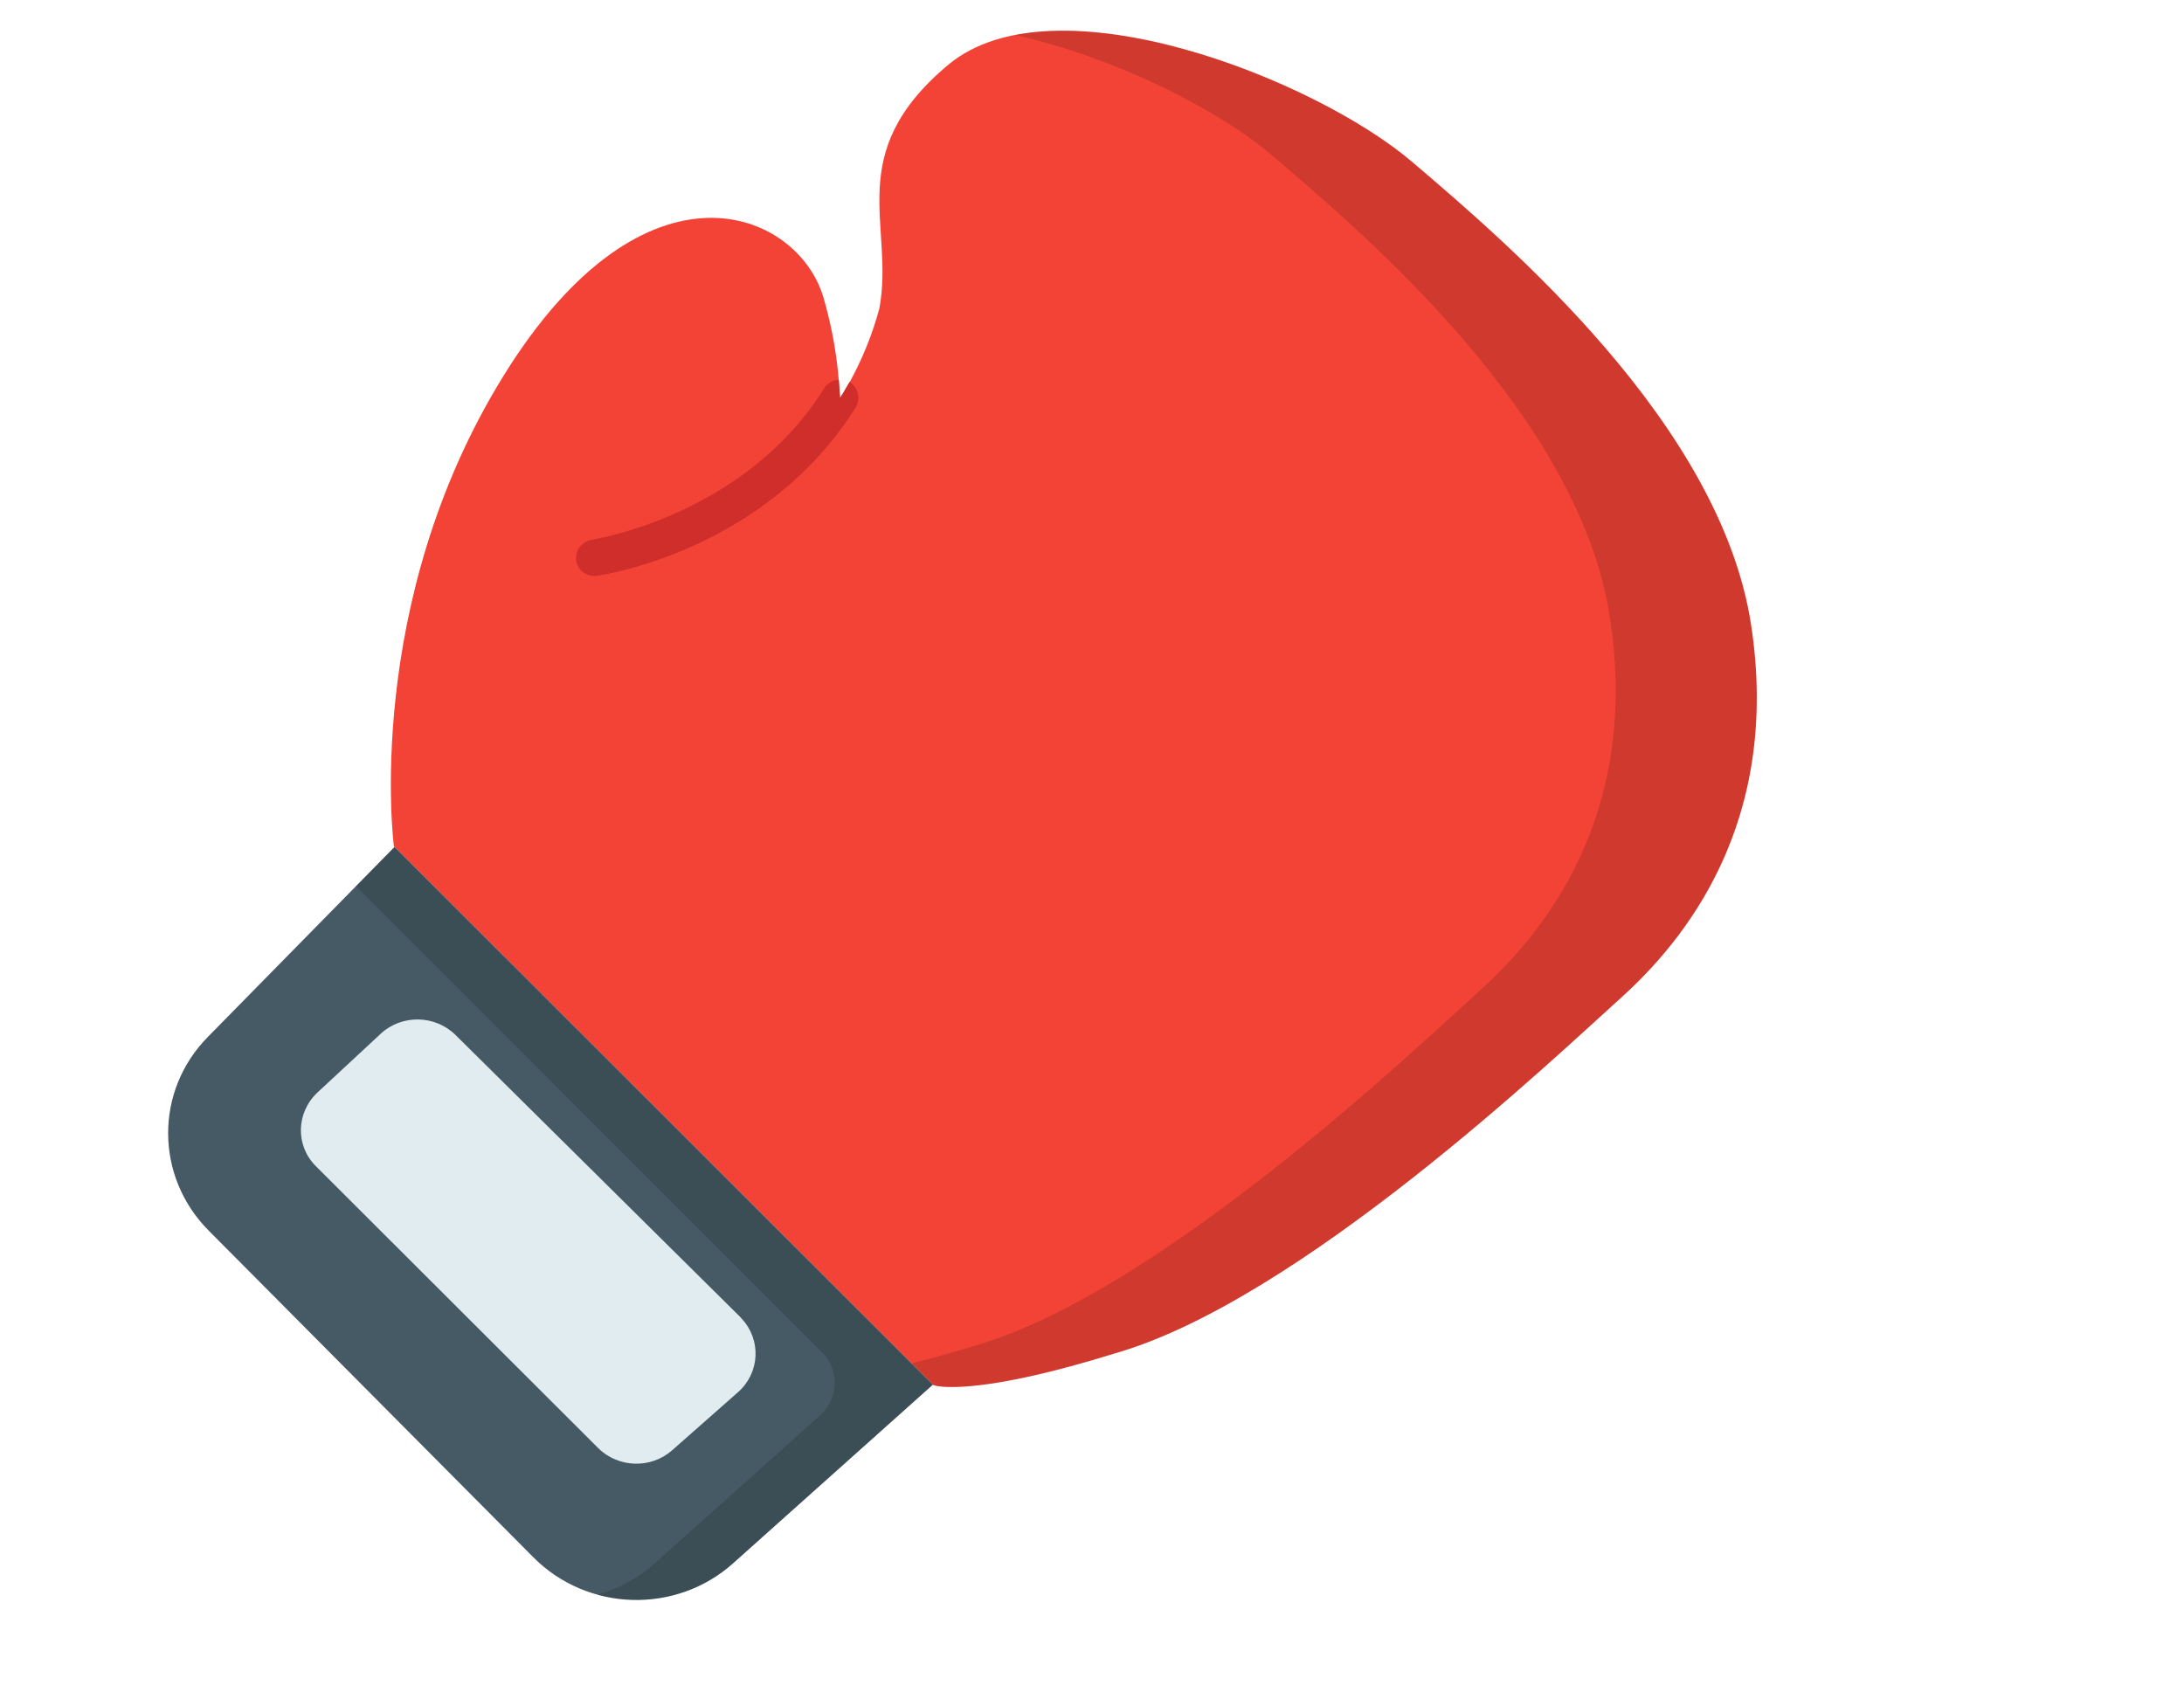
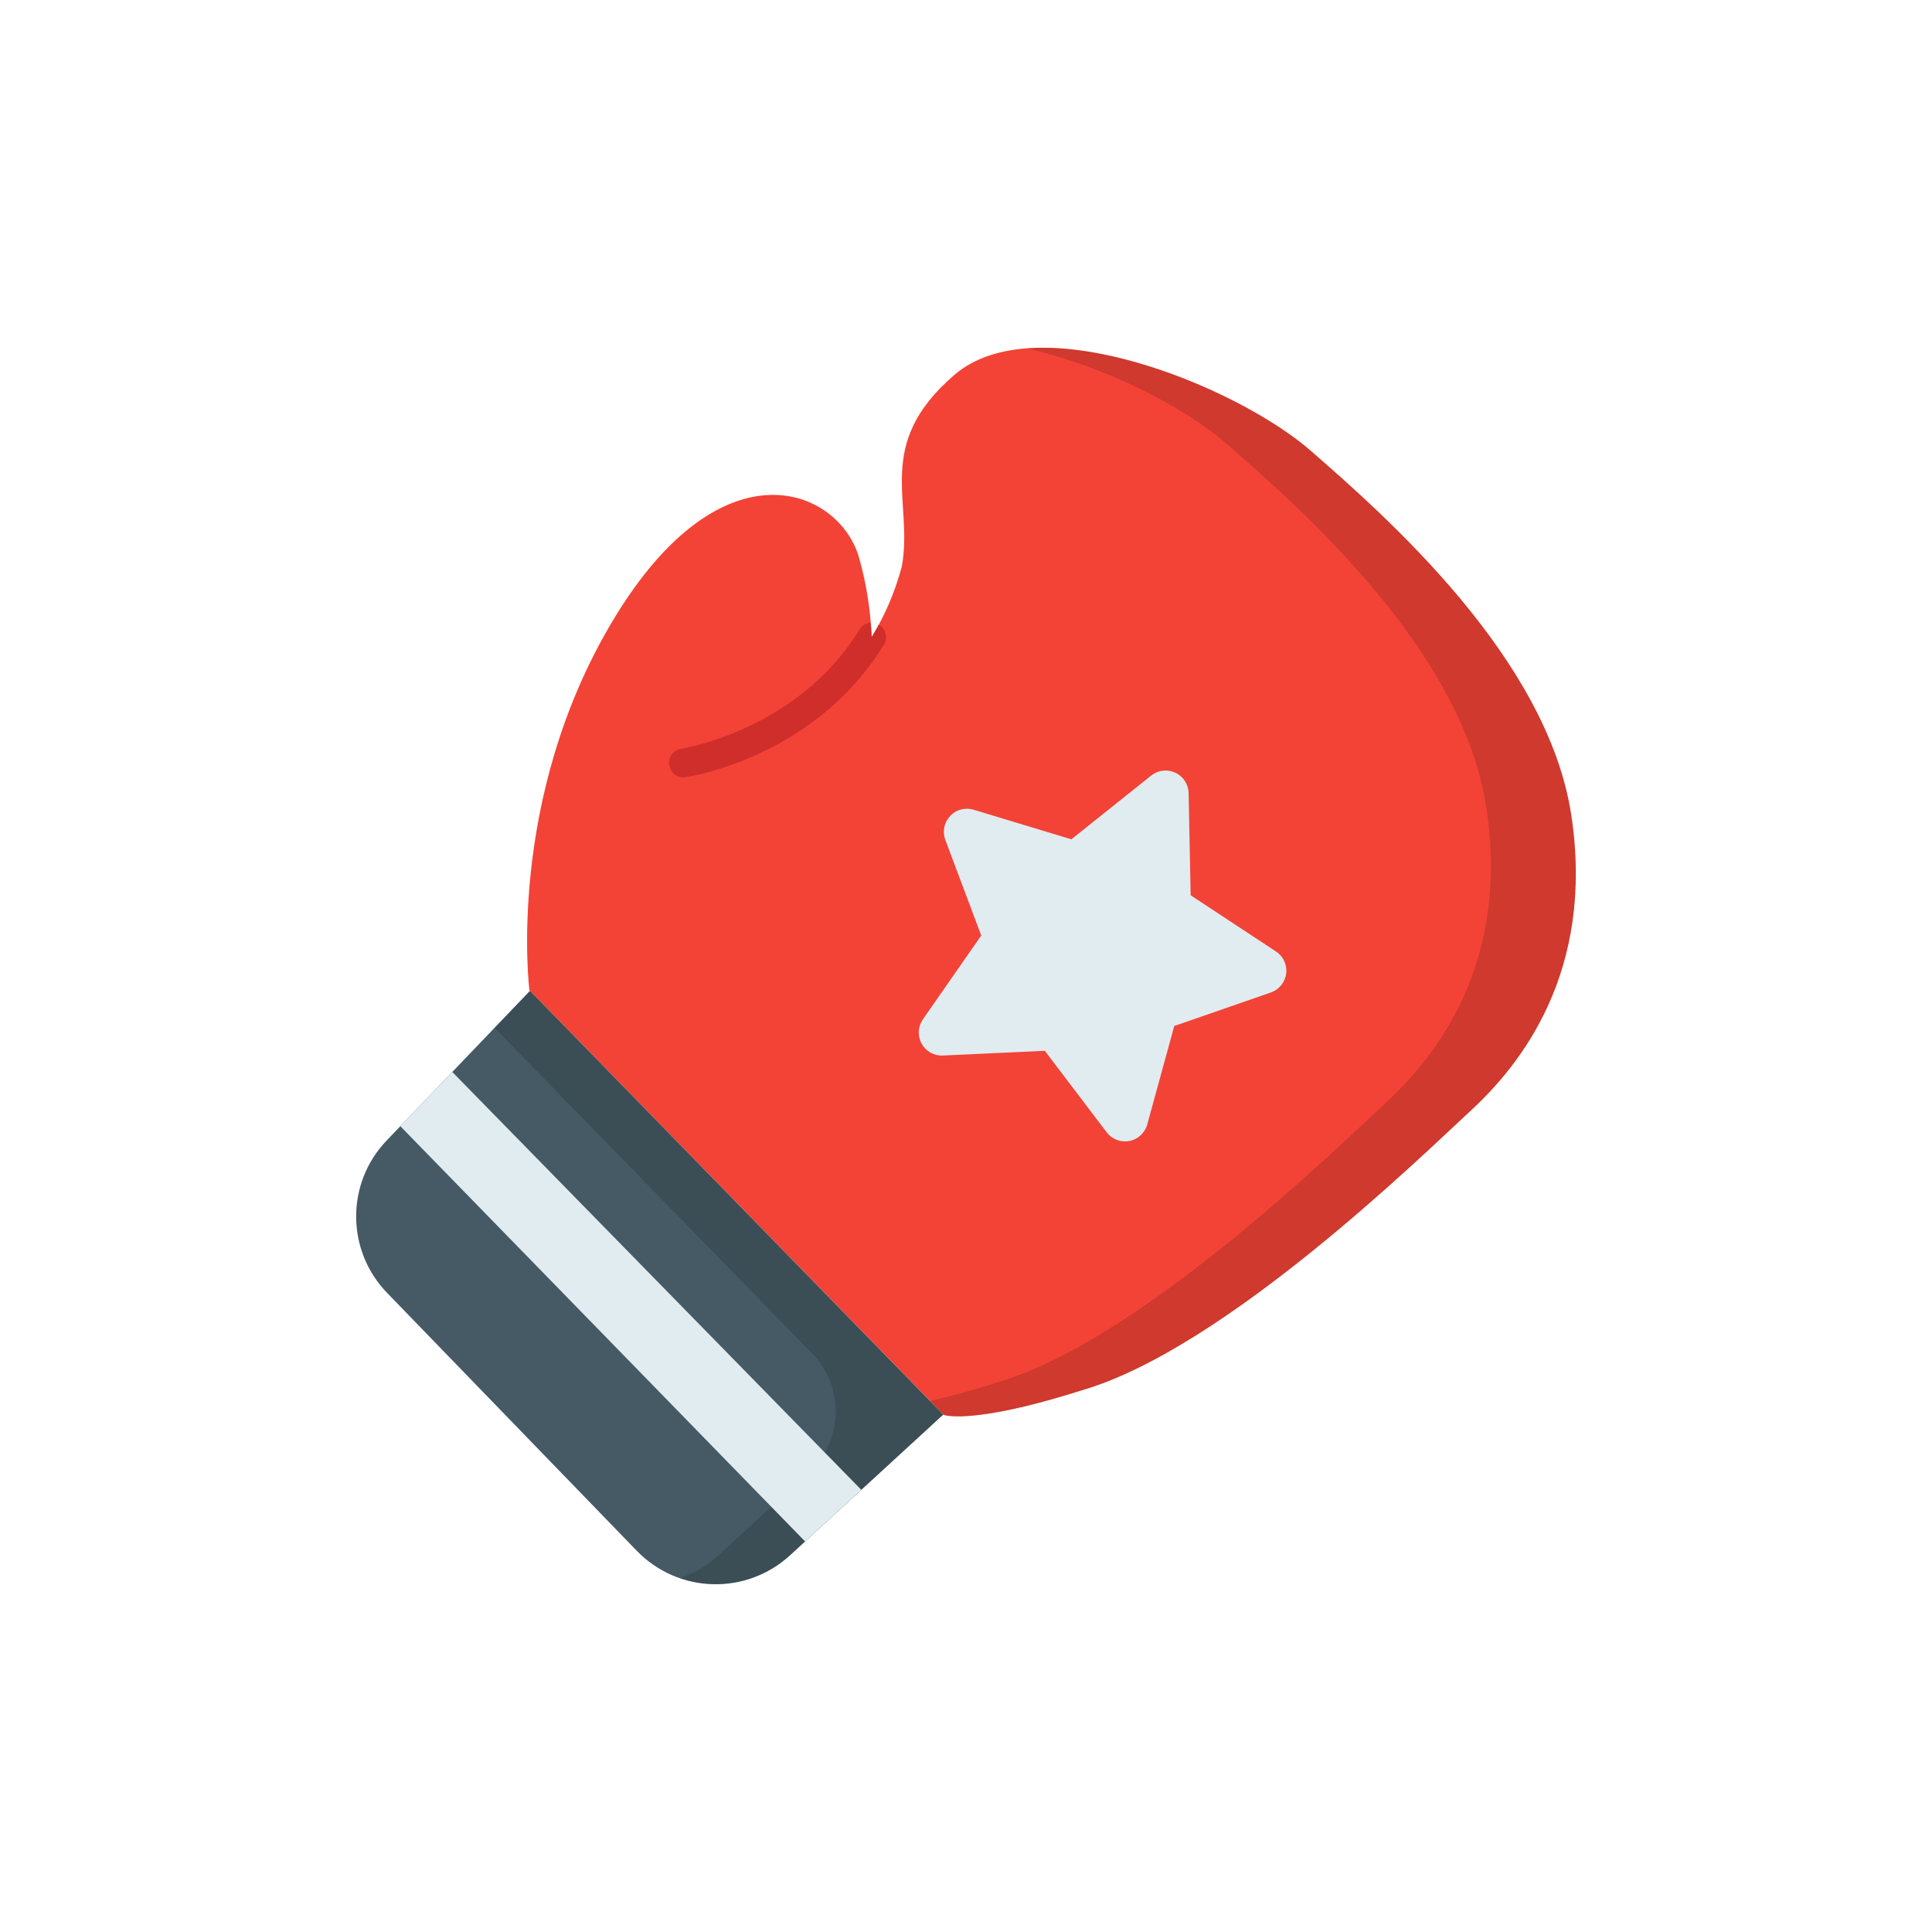
- <svg xmlns="http://www.w3.org/2000/svg" width="99" height="77" viewBox="0 0 99 77" fill="none">
-   <path d="M73.448 45.261C70.56 47.857 58.891 58.997 50.468 61.374C45.382 62.949 43.258 62.934 42.569 62.847C42.48 62.832 42.39 62.818 42.3 62.788L42.285 62.774L17.885 38.393L17.855 38.364C17.855 38.364 16.419 27.37 22.837 17.017C29.255 6.664 36.136 9.522 37.318 13.459C37.677 14.684 37.917 15.952 38.021 17.235C38.021 17.308 38.036 17.381 38.036 17.454C38.051 17.658 38.066 17.862 38.081 18.052C38.186 17.877 38.291 17.717 38.395 17.527C38.44 17.454 38.47 17.396 38.515 17.323C39.099 16.258 39.547 15.15 39.861 13.984C40.565 10.222 38.156 6.985 42.973 2.945C47.791 -1.094 59.609 3.587 64.007 7.334C68.406 11.082 77.966 19.233 79.372 28.288C80.763 37.314 76.335 42.666 73.448 45.261Z" fill="#F34336" />
-   <path opacity="0.15" d="M73.448 45.261C70.56 47.857 58.891 58.997 50.468 61.374C45.382 62.949 43.258 62.934 42.569 62.847C42.48 62.832 42.39 62.818 42.3 62.788L42.285 62.774L41.328 61.811C42.12 61.607 43.033 61.359 44.08 61.039C52.503 58.662 64.187 47.522 67.059 44.926C69.947 42.33 74.375 36.979 72.969 27.938C71.562 18.898 62.003 10.732 57.605 6.999C55.181 4.943 50.528 2.596 46.025 1.589C51.665 0.51 60.357 4.243 63.993 7.335C68.391 11.082 77.951 19.233 79.357 28.288C80.763 37.343 76.335 42.666 73.448 45.261Z" fill="black" />
-   <path d="M17.885 38.394L42.285 62.774L33.234 70.867C30.646 73.185 26.636 73.069 24.183 70.604L9.447 55.775C7.023 53.325 7.008 49.446 9.432 46.997L17.885 38.394Z" fill="#455A64" />
-   <path opacity="0.15" d="M42.285 62.774L33.234 70.867C31.573 72.354 29.239 72.894 27.07 72.296C28.043 72.033 28.94 71.537 29.688 70.867L37.169 64.174C38.006 63.43 38.066 62.162 37.303 61.345C37.288 61.33 37.273 61.316 37.258 61.301L16.134 40.172L17.885 38.394L42.285 62.774Z" fill="black" />
-   <path d="M17.256 46.865L14.384 49.533C13.426 50.438 13.382 51.925 14.309 52.858L14.324 52.873L27.115 65.646C28.028 66.55 29.509 66.594 30.466 65.748L33.458 63.109C34.446 62.234 34.52 60.747 33.623 59.784C33.608 59.755 33.578 59.741 33.563 59.712L20.652 46.923C19.725 46.005 18.214 45.976 17.256 46.865Z" fill="#E1ECF1" />
-   <path d="M38.784 18.475C38.126 19.525 37.348 20.487 36.465 21.347C32.381 25.328 27.28 26.072 27.07 26.101C27.026 26.101 26.996 26.116 26.951 26.116C26.487 26.116 26.098 25.736 26.113 25.284C26.113 24.876 26.427 24.541 26.831 24.468C26.876 24.453 31.618 23.739 35.314 20.137C36.092 19.379 36.78 18.533 37.348 17.614C37.483 17.381 37.737 17.235 38.021 17.221C38.021 17.294 38.036 17.366 38.036 17.439C38.051 17.644 38.066 17.848 38.081 18.037C38.186 17.862 38.291 17.702 38.395 17.512C38.44 17.439 38.47 17.381 38.515 17.308L38.545 17.337C38.904 17.585 39.024 18.081 38.784 18.475Z" fill="#D02E2B" />
+ <svg xmlns="http://www.w3.org/2000/svg" viewBox="0 0 1000 1000">
+   <defs>
+     <style>.cls-1{fill:#f34336;}.cls-2{opacity:0.15;}.cls-3{fill:#455a64;}.cls-4{fill:#e1ecf1;}.cls-5{fill:#d02e2b;}</style>
+   </defs>
+   <g id="shadows">
+     <path class="cls-1" d="M761.48,574.65C736.19,598,633.87,698.16,560,719.6c-44.66,14.21-63.24,14-69.23,13.23a12.49,12.49,0,0,1-2.35-.48l-.16-.15L274.33,512.83l-.3-.3s-12.63-98.89,43.64-192.09,116.61-67.47,126.91-32a173.62,173.62,0,0,1,6.12,33.93c.06.67.11,1.34.16,2,.14,1.84.24,3.64.33,5.4.92-1.53,1.84-3.08,2.74-4.69.34-.6.67-1.21,1-1.83a140.17,140.17,0,0,0,11.85-30.05c6.21-33.84-15-62.92,27.31-99.24S640,199.74,678.56,233.42,800.93,340.51,813.28,421.85,786.75,551.3,761.48,574.65Z" />
+     <path class="cls-2" d="M761.48,574.65C736.19,598,633.87,698.16,560,719.6c-44.66,14.21-63.24,14-69.23,13.23a12.49,12.49,0,0,1-2.35-.48l-.16-.15-6.91-7.08c9.27-2,20.69-5.08,34.65-9.52,73.91-21.44,176.23-121.6,201.52-145s64.18-71.46,51.8-152.8S673.15,263.07,634.56,229.42c-21.51-18.77-63.19-40.15-103.21-49.11,49.15-3.79,117.46,27.15,147.21,53.11,38.59,33.65,122.37,107.09,134.72,188.43S786.75,551.3,761.48,574.65Z" />
+     <path class="cls-3" d="M488.22,732.2l-42.4,38.94-29.1,26.71L408.93,805a56.88,56.88,0,0,1-79.35-2.33L200.36,669.2a56.88,56.88,0,0,1-.21-78.91l7.06-7.37,26.89-28.08,40.23-42Z" />
+     <path class="cls-2" d="M488.22,732.2l-42.4,38.94-29.1,26.71L408.93,805a56.87,56.87,0,0,1-57,11.91,56.85,56.85,0,0,0,20-11.91l7.79-7.16,29.1-26.71,9.95-9.14a42.76,42.76,0,0,0,1.69-61.35L256,532l18.33-19.14Z" />
+     <polygon class="cls-4" points="445.82 771.14 416.72 797.85 207.21 582.92 234.1 554.84 445.82 771.14" />
+     <path class="cls-5" d="M457.53,333.65a140,140,0,0,1-20.38,25.84c-35.76,35.76-80.51,42.51-82.4,42.78a7.73,7.73,0,0,1-1.08.08,7.45,7.45,0,0,1-1.08-14.81c.43-.07,42-6.58,74.37-39a124.06,124.06,0,0,0,17.89-22.66,7.27,7.27,0,0,1,5.85-3.52c.06.67.11,1.34.16,2,.14,1.84.24,3.64.33,5.4.92-1.53,1.84-3.08,2.74-4.69.34-.6.67-1.21,1-1.83l.25.25A7.44,7.44,0,0,1,457.53,333.65Z" />
+     <path class="cls-4" d="M503.91,419.11l50.63,15.32,41.32-33a11.92,11.92,0,0,1,19.36,9.07l1.06,52.89,44.17,29.1a11.92,11.92,0,0,1-2.65,21.21l-50,17.35-14,51a11.92,11.92,0,0,1-21,4l-32-42.16L488,546.34a11.92,11.92,0,0,1-10.33-18.71l30.22-43.41L489.3,434.71A11.92,11.92,0,0,1,503.91,419.11Z" />
+   </g>
</svg>
